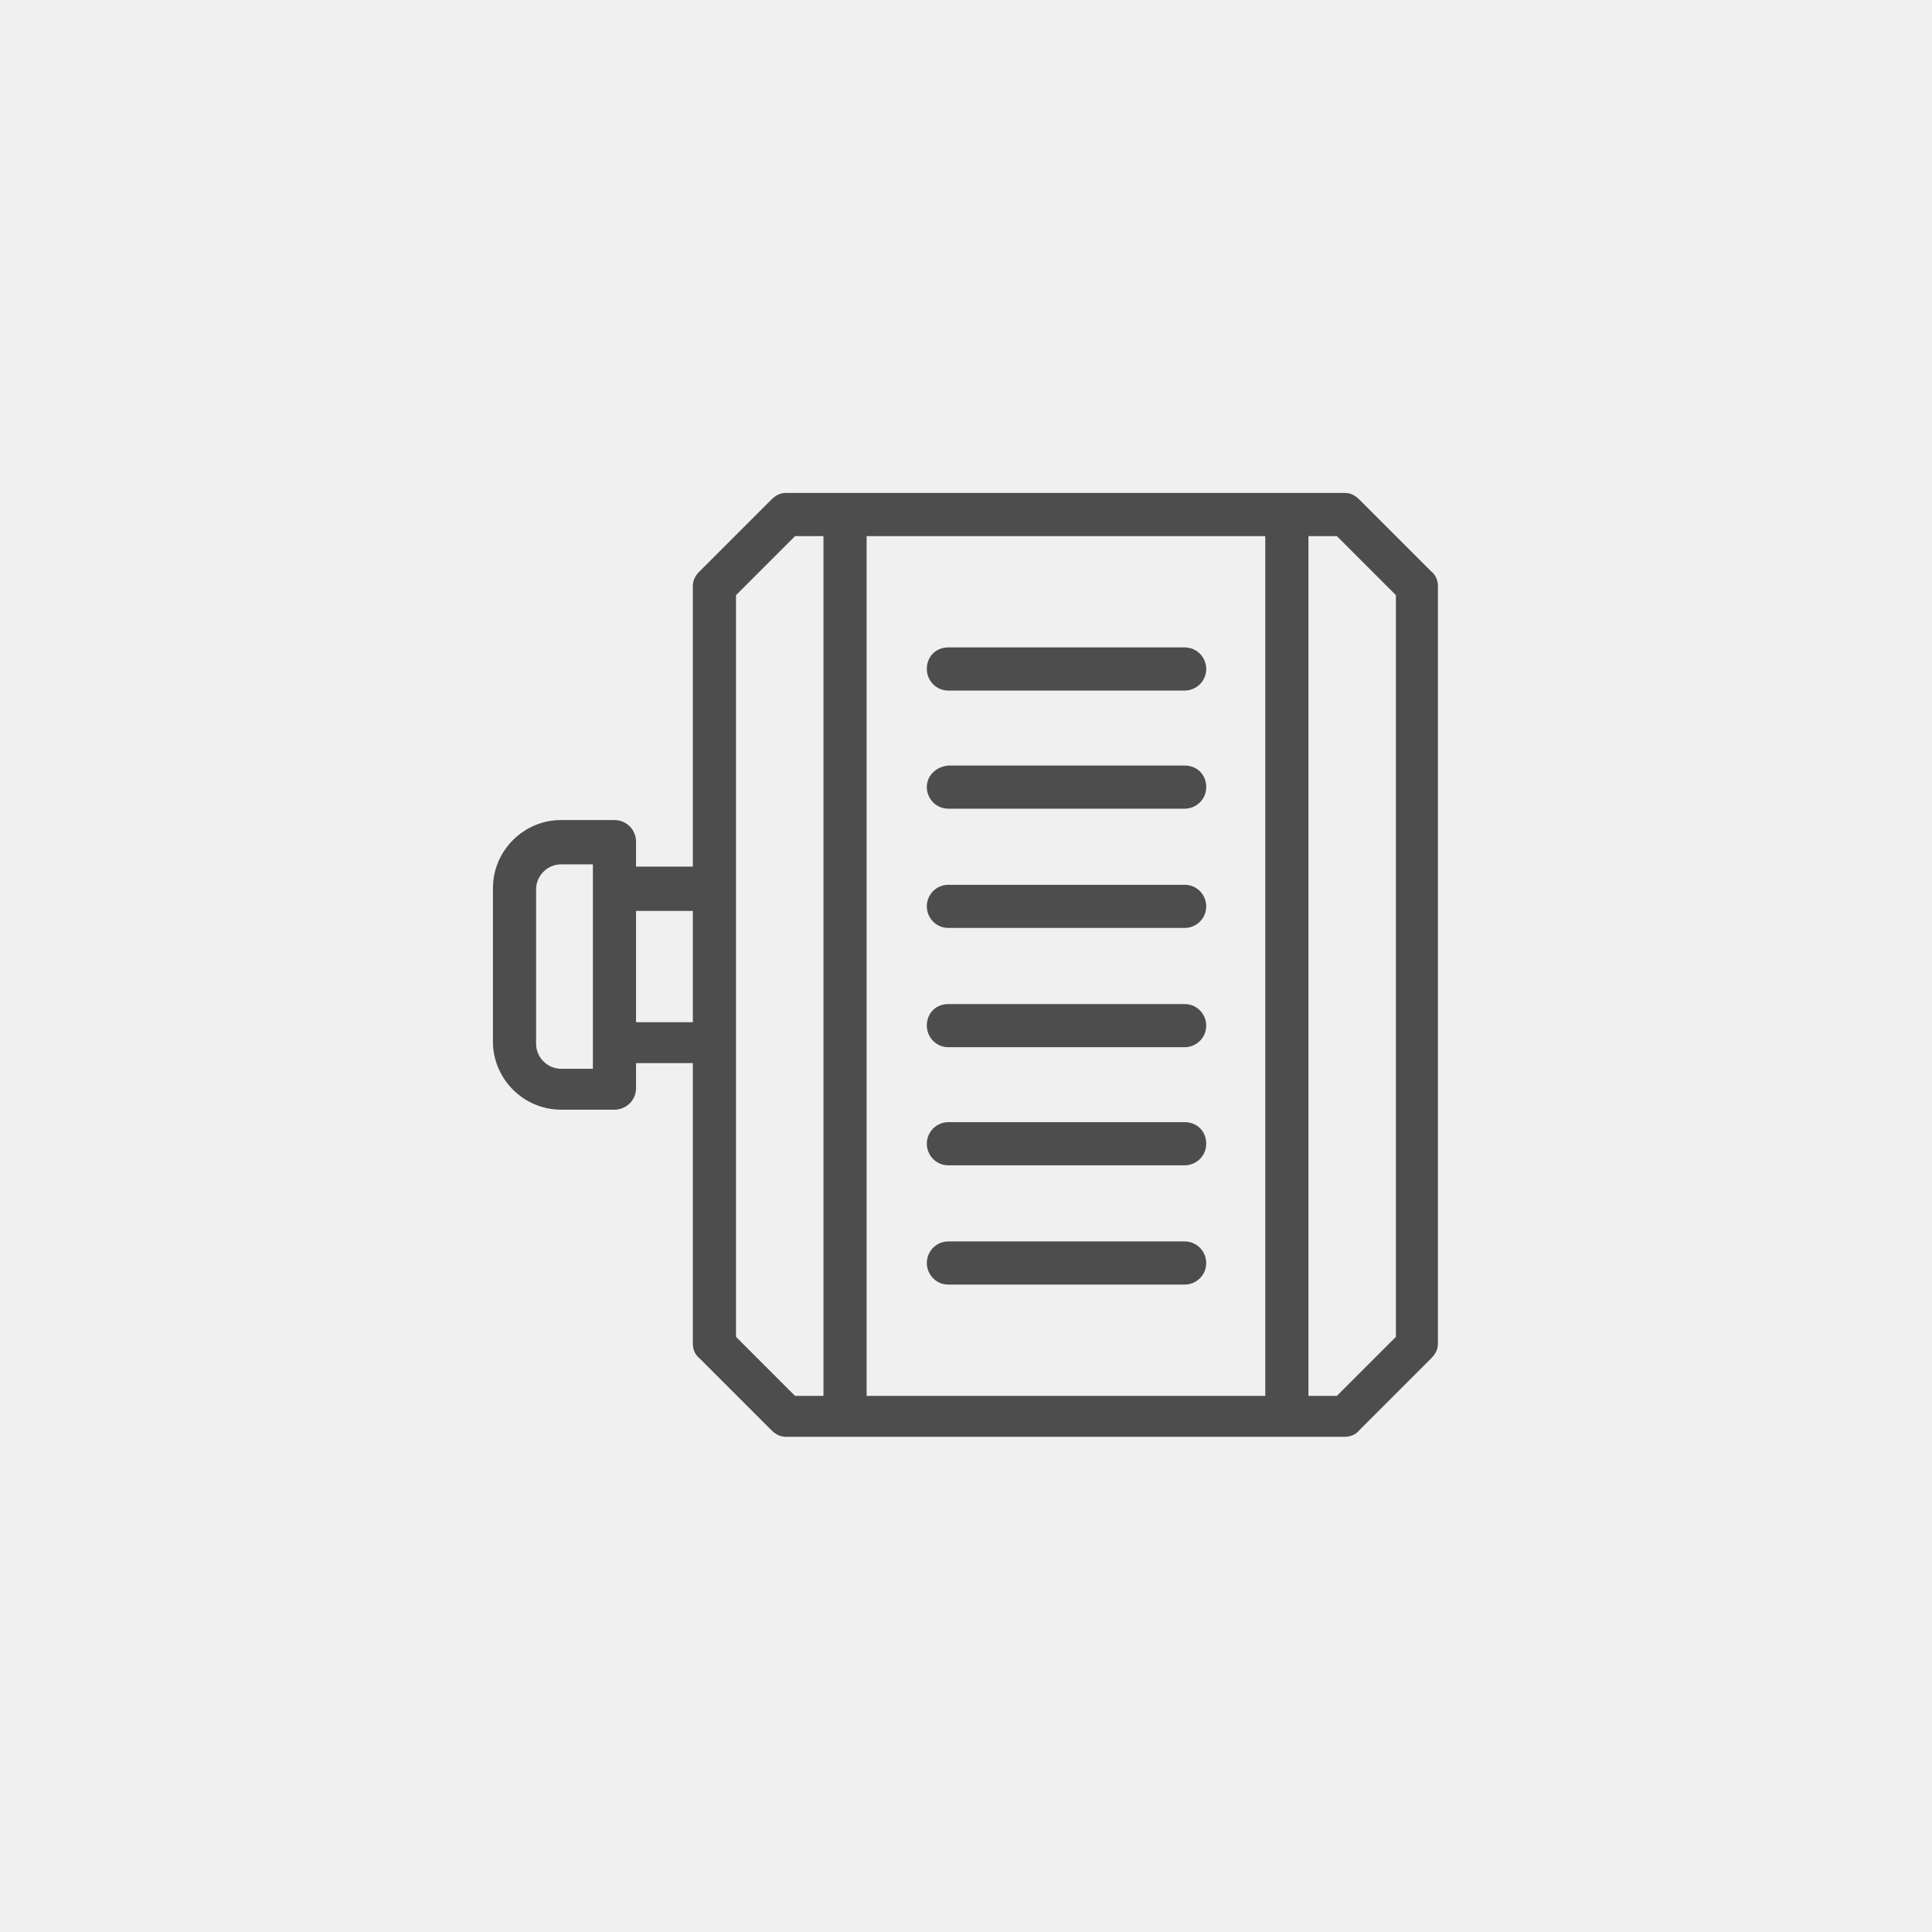
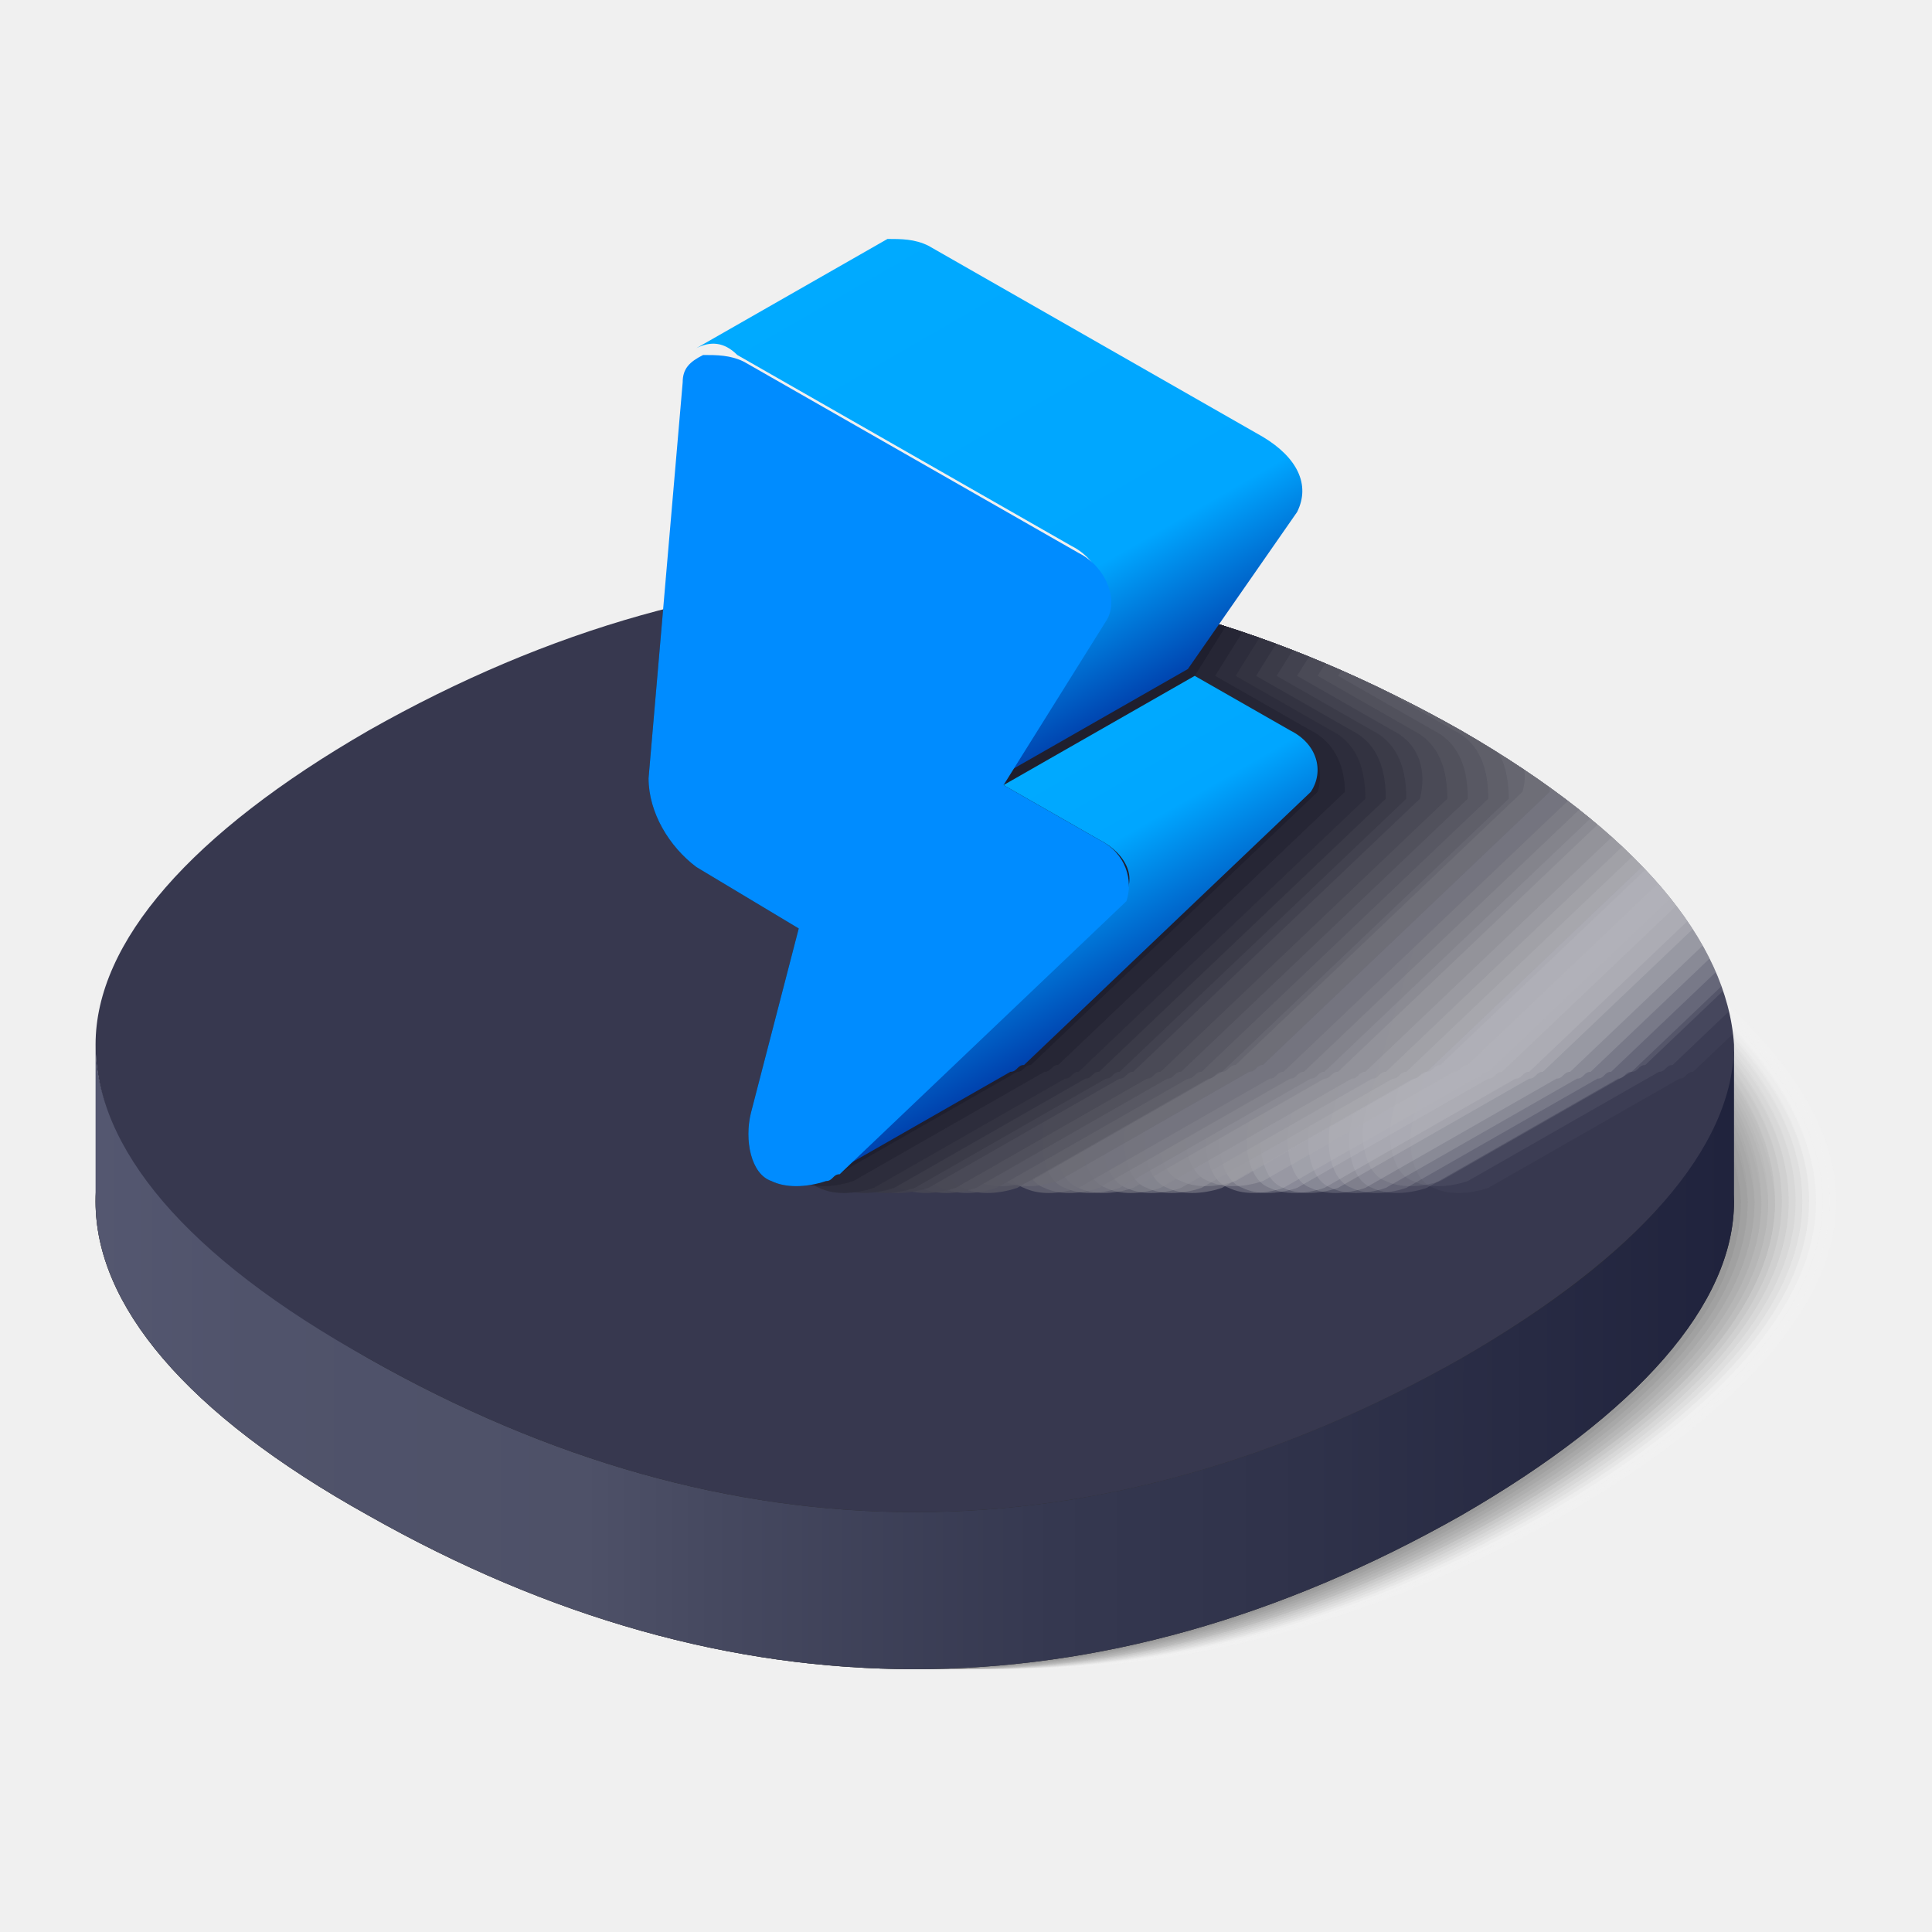
- <svg xmlns="http://www.w3.org/2000/svg" version="1.1" id="Layer_1" x="0px" y="0px" viewBox="0 0 170.1 170.1" style="enable-background:new 0 0 170.1 170.1;" xml:space="preserve">
+ <svg xmlns="http://www.w3.org/2000/svg" xmlns:xlink="http://www.w3.org/1999/xlink" version="1.1" id="Layer_2" x="0px" y="0px" viewBox="0 0 28.3 28.3" style="enable-background:new 0 0 28.3 28.3;" xml:space="preserve">
  <style type="text/css">
- 	.st0{fill:#4D4D4D;}
+ 	.st0{opacity:0;fill:#FFFFFF;}
+ 	.st1{opacity:3.030303e-02;fill:#FCFCFC;}
+ 	.st2{opacity:6.060606e-02;fill:#F9F9F9;}
+ 	.st3{opacity:9.090909e-02;fill:#F5F5F5;}
+ 	.st4{opacity:0.121;fill:#F2F2F2;}
+ 	.st5{opacity:0.151;fill:#EFEFEF;}
+ 	.st6{opacity:0.182;fill:#ECECEC;}
+ 	.st7{opacity:0.212;fill:#E8E8E8;}
+ 	.st8{opacity:0.242;fill:#E5E5E5;}
+ 	.st9{opacity:0.273;fill:#E2E2E2;}
+ 	.st10{opacity:0.303;fill:#DFDFDF;}
+ 	.st11{opacity:0.333;fill:#DBDBDB;}
+ 	.st12{opacity:0.364;fill:#D8D8D8;}
+ 	.st13{opacity:0.394;fill:#D5D5D5;}
+ 	.st14{opacity:0.424;fill:#D2D2D2;}
+ 	.st15{opacity:0.455;fill:#CECECE;}
+ 	.st16{opacity:0.485;fill:#CBCBCB;}
+ 	.st17{opacity:0.515;fill:#C8C8C8;}
+ 	.st18{opacity:0.545;fill:#C5C5C5;}
+ 	.st19{opacity:0.576;fill:#C1C1C1;}
+ 	.st20{opacity:0.606;fill:#BEBEBE;}
+ 	.st21{opacity:0.636;fill:#BBBBBB;}
+ 	.st22{opacity:0.667;fill:#B8B8B8;}
+ 	.st23{opacity:0.697;fill:#B4B4B4;}
+ 	.st24{opacity:0.727;fill:#B1B1B1;}
+ 	.st25{opacity:0.758;fill:#AEAEAE;}
+ 	.st26{opacity:0.788;fill:#ABABAB;}
+ 	.st27{opacity:0.818;fill:#A7A7A7;}
+ 	.st28{opacity:0.849;fill:#A4A4A4;}
+ 	.st29{opacity:0.879;fill:#A1A1A1;}
+ 	.st30{opacity:0.909;fill:#9E9E9E;}
+ 	.st31{opacity:0.939;fill:#9A9A9A;}
+ 	.st32{opacity:0.97;fill:#979797;}
+ 	.st33{fill:#949494;}
+ 	.st34{fill:#2E2E2E;}
+ 	.st35{fill:url(#SVGID_1_);}
+ 	.st36{fill:#37384F;}
+ 	.st37{clip-path:url(#SVGID_3_);}
+ 	.st38{opacity:3.030303e-02;fill:#F8F8F9;}
+ 	.st39{opacity:6.060606e-02;fill:#F1F1F2;}
+ 	.st40{opacity:9.090909e-02;fill:#EBEBEC;}
+ 	.st41{opacity:0.121;fill:#E4E4E6;}
+ 	.st42{opacity:0.151;fill:#DDDDDF;}
+ 	.st43{opacity:0.182;fill:#D6D6D9;}
+ 	.st44{opacity:0.212;fill:#CFCFD3;}
+ 	.st45{opacity:0.242;fill:#C9C9CC;}
+ 	.st46{opacity:0.273;fill:#C2C2C6;}
+ 	.st47{opacity:0.303;fill:#BBBBC0;}
+ 	.st48{opacity:0.333;fill:#B4B4B9;}
+ 	.st49{opacity:0.364;fill:#AEAEB3;}
+ 	.st50{opacity:0.394;fill:#A7A7AD;}
+ 	.st51{opacity:0.424;fill:#A0A0A6;}
+ 	.st52{opacity:0.455;fill:#9999A0;}
+ 	.st53{opacity:0.485;fill:#92929A;}
+ 	.st54{opacity:0.515;fill:#8C8C93;}
+ 	.st55{opacity:0.545;fill:#85858D;}
+ 	.st56{opacity:0.576;fill:#7E7E87;}
+ 	.st57{opacity:0.606;fill:#777780;}
+ 	.st58{opacity:0.636;fill:#70707A;}
+ 	.st59{opacity:0.667;fill:#6A6A74;}
+ 	.st60{opacity:0.697;fill:#63636D;}
+ 	.st61{opacity:0.727;fill:#5C5C67;}
+ 	.st62{opacity:0.758;fill:#555561;}
+ 	.st63{opacity:0.788;fill:#4F4F5A;}
+ 	.st64{opacity:0.818;fill:#484854;}
+ 	.st65{opacity:0.849;fill:#41414E;}
+ 	.st66{opacity:0.879;fill:#3A3A47;}
+ 	.st67{opacity:0.909;fill:#333341;}
+ 	.st68{opacity:0.939;fill:#2D2D3B;}
+ 	.st69{opacity:0.97;fill:#262634;}
+ 	.st70{fill:#1F1F2E;}
+ 	.st71{fill:url(#SVGID_4_);}
+ 	.st72{fill:url(#SVGID_5_);}
+ 	.st73{fill:#008CFF;}
</style>
  <g>
-     <path class="st0" d="M67.9,44l-6.3,6.3c-0.4,0.4-0.6,0.8-0.6,1.3v24.7h-5v-2.2c0-1-0.8-1.9-1.9-1.9h-4.7c-3.3,0-6,2.7-6,6v13.5   c0,3.3,2.7,6,6,6h4.7c1,0,1.9-0.8,1.9-1.9v-2.2h5v24.7c0,0.5,0.2,1,0.6,1.3l6.3,6.3c0.4,0.4,0.8,0.6,1.3,0.6h49.2   c0.5,0,1-0.2,1.3-0.6l6.3-6.3c0.4-0.4,0.6-0.8,0.6-1.3V51.6c0-0.5-0.2-1-0.6-1.3l-6.3-6.3c-0.4-0.4-0.8-0.6-1.3-0.6H69.2   C68.7,43.4,68.3,43.6,67.9,44z M76.3,122.9V47.2h35.1v75.7H76.3z M49.4,94.1c-1.2,0-2.2-1-2.2-2.2V78.3c0-1.2,1-2.2,2.2-2.2h2.8v18   H49.4z M56,90v-9.8h5V90H56z M70,122.9l-5.2-5.2V52.4l5.2-5.2h2.5v75.7H70z M117.7,47.2l5.2,5.2v65.3l-5.2,5.2h-2.5V47.2H117.7z" />
-     <path class="st0" d="M81.6,111.2c0,1,0.8,1.9,1.9,1.9h20.8c1,0,1.9-0.8,1.9-1.9c0-1-0.8-1.9-1.9-1.9H83.5   C82.4,109.3,81.6,110.2,81.6,111.2z" />
-     <path class="st0" d="M81.6,100.7c0,1,0.8,1.9,1.9,1.9h20.8c1,0,1.9-0.8,1.9-1.9s-0.8-1.9-1.9-1.9H83.5   C82.4,98.8,81.6,99.7,81.6,100.7z" />
-     <path class="st0" d="M81.6,90.3c0,1,0.8,1.9,1.9,1.9h20.8c1,0,1.9-0.8,1.9-1.9c0-1-0.8-1.9-1.9-1.9H83.5   C82.4,88.4,81.6,89.2,81.6,90.3z" />
-     <path class="st0" d="M81.6,79.8c0,1,0.8,1.9,1.9,1.9h20.8c1,0,1.9-0.8,1.9-1.9c0-1-0.8-1.9-1.9-1.9H83.5   C82.4,77.9,81.6,78.8,81.6,79.8z" />
-     <path class="st0" d="M81.6,69.3c0,1,0.8,1.9,1.9,1.9h20.8c1,0,1.9-0.8,1.9-1.9s-0.8-1.9-1.9-1.9H83.5   C82.4,67.5,81.6,68.3,81.6,69.3z" />
-     <path class="st0" d="M81.6,58.9c0,1,0.8,1.9,1.9,1.9h20.8c1,0,1.9-0.8,1.9-1.9c0-1-0.8-1.9-1.9-1.9H83.5   C82.4,57,81.6,57.8,81.6,58.9z" />
+     <g>
+       <path class="st0" d="M23,13c-5.3-3-10.7-3-16,0h0c-2.6,1.5-4,3.1-4,4.6c0,1.5,1.3,3.1,4,4.6c5.3,3,10.7,3,16,0    c2.6-1.5,4-3.1,4-4.6C27,16.1,25.6,14.5,23,13z" />
+       <path class="st1" d="M22.9,13c-5.3-3-10.7-3-16,0h0c-2.6,1.5-4,3.1-4,4.6c0,1.5,1.3,3.1,4,4.6c5.3,3,10.7,3,16,0    c2.6-1.5,4-3.1,4-4.6C26.9,16.1,25.6,14.5,22.9,13z" />
+       <path class="st2" d="M22.9,13c-5.3-3-10.7-3-16,0h0c-2.6,1.5-4,3.1-4,4.6c0,1.5,1.3,3.1,4,4.6c5.3,3,10.7,3,16,0    c2.6-1.5,4-3.1,4-4.6C26.9,16.1,25.5,14.5,22.9,13z" />
+       <path class="st3" d="M22.8,13c-5.3-3-10.7-3-16,0h0c-2.6,1.5-4,3.1-4,4.6c0,1.5,1.3,3.1,4,4.6c5.3,3,10.7,3,16,0    c2.6-1.5,4-3.1,4-4.6C26.8,16.1,25.5,14.5,22.8,13z" />
+       <path class="st4" d="M22.8,13c-5.3-3-10.7-3-16,0h0c-2.6,1.5-4,3.1-4,4.6c0,1.5,1.3,3.1,4,4.6c5.3,3,10.7,3,16,0    c2.6-1.5,4-3.1,4-4.6C26.8,16.1,25.4,14.5,22.8,13z" />
+       <path class="st5" d="M22.7,13c-5.3-3-10.7-3-16,0h0c-2.6,1.5-4,3.1-4,4.6c0,1.5,1.3,3.1,4,4.6c5.3,3,10.7,3,16,0    c2.6-1.5,4-3.1,4-4.6C26.7,16.1,25.4,14.5,22.7,13z" />
+       <path class="st6" d="M22.7,13c-5.3-3-10.7-3-16,0h0c-2.6,1.5-4,3.1-4,4.6c0,1.5,1.3,3.1,4,4.6c5.3,3,10.7,3,16,0    c2.6-1.5,4-3.1,4-4.6C26.7,16.1,25.3,14.5,22.7,13z" />
+       <path class="st7" d="M22.6,13c-5.3-3-10.7-3-16,0h0c-2.6,1.5-4,3.1-4,4.6c0,1.5,1.3,3.1,4,4.6c5.3,3,10.7,3,16,0    c2.6-1.5,4-3.1,4-4.6C26.6,16.1,25.3,14.5,22.6,13z" />
+       <path class="st8" d="M22.6,13c-5.3-3-10.7-3-16,0h0c-2.6,1.5-4,3.1-4,4.6c0,1.5,1.3,3.1,4,4.6c5.3,3,10.7,3,16,0    c2.6-1.5,4-3.1,4-4.6C26.6,16.1,25.2,14.5,22.6,13z" />
+       <path class="st9" d="M22.5,13c-5.3-3-10.7-3-16,0h0c-2.6,1.5-4,3.1-4,4.6c0,1.5,1.3,3.1,4,4.6c5.3,3,10.7,3,16,0    c2.6-1.5,4-3.1,4-4.6C26.5,16.1,25.2,14.5,22.5,13z" />
+       <path class="st10" d="M22.5,13c-5.3-3-10.7-3-16,0h0c-2.6,1.5-4,3.1-4,4.6c0,1.5,1.3,3.1,4,4.6c5.3,3,10.7,3,16,0    c2.6-1.5,4-3.1,4-4.6C26.5,16.1,25.1,14.5,22.5,13z" />
+       <path class="st11" d="M22.4,13c-5.3-3-10.7-3-16,0h0c-2.6,1.5-4,3.1-4,4.6c0,1.5,1.3,3.1,4,4.6c5.3,3,10.7,3,16,0    c2.6-1.5,4-3.1,4-4.6C26.4,16.1,25.1,14.5,22.4,13z" />
+       <path class="st12" d="M22.4,13c-5.3-3-10.7-3-16,0h0c-2.6,1.5-4,3.1-4,4.6c0,1.5,1.3,3.1,4,4.6c5.3,3,10.7,3,16,0    c2.6-1.5,4-3.1,4-4.6C26.4,16.1,25,14.5,22.4,13z" />
+       <path class="st13" d="M22.3,13c-5.3-3-10.7-3-16,0h0c-2.6,1.5-4,3.1-4,4.6c0,1.5,1.3,3.1,4,4.6c5.3,3,10.7,3,16,0    c2.6-1.5,4-3.1,4-4.6C26.3,16.1,25,14.5,22.3,13z" />
+       <path class="st14" d="M22.3,13c-5.3-3-10.7-3-16,0h0c-2.6,1.5-4,3.1-4,4.6c0,1.5,1.3,3.1,4,4.6c5.3,3,10.7,3,16,0    c2.6-1.5,4-3.1,4-4.6C26.3,16.1,24.9,14.5,22.3,13z" />
+       <path class="st15" d="M22.2,13c-5.3-3-10.7-3-16,0h0c-2.6,1.5-4,3.1-4,4.6c0,1.5,1.3,3.1,4,4.6c5.3,3,10.7,3,16,0    c2.6-1.5,4-3.1,4-4.6C26.2,16.1,24.9,14.5,22.2,13z" />
+       <path class="st16" d="M22.2,13c-5.3-3-10.7-3-16,0h0c-2.6,1.5-4,3.1-4,4.6c0,1.5,1.3,3.1,4,4.6c5.3,3,10.7,3,16,0    c2.6-1.5,4-3.1,4-4.6C26.2,16.1,24.8,14.5,22.2,13z" />
+       <path class="st17" d="M22.1,13c-5.3-3-10.7-3-16,0h0c-2.6,1.5-4,3.1-4,4.6c0,1.5,1.3,3.1,4,4.6c5.3,3,10.7,3,16,0    c2.6-1.5,4-3.1,4-4.6C26.1,16.1,24.8,14.5,22.1,13z" />
+       <path class="st18" d="M22.1,13c-5.3-3-10.7-3-16,0h0c-2.6,1.5-4,3.1-4,4.6c0,1.5,1.3,3.1,4,4.6c5.3,3,10.7,3,16,0    c2.6-1.5,4-3.1,4-4.6C26.1,16.1,24.7,14.5,22.1,13z" />
+       <path class="st19" d="M22,13c-5.3-3-10.7-3-16,0h0c-2.6,1.5-4,3.1-4,4.6c0,1.5,1.3,3.1,4,4.6c5.3,3,10.7,3,16,0    c2.6-1.5,4-3.1,4-4.6C26,16.1,24.7,14.5,22,13z" />
+       <path class="st20" d="M22,13c-5.3-3-10.7-3-16,0h0c-2.6,1.5-4,3.1-4,4.6c0,1.5,1.3,3.1,4,4.6c5.3,3,10.7,3,16,0    c2.6-1.5,4-3.1,4-4.6C26,16.1,24.6,14.5,22,13z" />
+       <path class="st21" d="M22,13c-5.3-3-10.7-3-16,0h0c-2.6,1.5-4,3.1-4,4.6c0,1.5,1.3,3.1,4,4.6c5.3,3,10.7,3,16,0    c2.6-1.5,4-3.1,4-4.6C25.9,16.1,24.6,14.5,22,13z" />
+       <path class="st22" d="M21.9,13c-5.3-3-10.7-3-16,0h0c-2.6,1.5-4,3.1-4,4.6c0,1.5,1.3,3.1,4,4.6c5.3,3,10.7,3,16,0    c2.6-1.5,4-3.1,4-4.6C25.9,16.1,24.5,14.5,21.9,13z" />
+       <path class="st23" d="M21.9,13c-5.3-3-10.7-3-16,0h0c-2.6,1.5-4,3.1-4,4.6c0,1.5,1.3,3.1,4,4.6c5.3,3,10.7,3,16,0    c2.6-1.5,4-3.1,4-4.6C25.8,16.1,24.5,14.5,21.9,13z" />
+       <path class="st24" d="M21.8,13c-5.3-3-10.7-3-16,0h0c-2.6,1.5-4,3.1-4,4.6c0,1.5,1.3,3.1,4,4.6c5.3,3,10.7,3,16,0    c2.6-1.5,4-3.1,4-4.6C25.8,16.1,24.4,14.5,21.8,13z" />
+       <path class="st25" d="M21.8,13c-5.3-3-10.7-3-16,0h0c-2.6,1.5-4,3.1-4,4.6c0,1.5,1.3,3.1,4,4.6c5.3,3,10.7,3,16,0    c2.6-1.5,4-3.1,4-4.6C25.7,16.1,24.4,14.5,21.8,13z" />
+       <path class="st26" d="M21.7,13c-5.3-3-10.7-3-16,0h0c-2.6,1.5-4,3.1-4,4.6c0,1.5,1.3,3.1,4,4.6c5.3,3,10.7,3,16,0    c2.6-1.5,4-3.1,4-4.6C25.7,16.1,24.3,14.5,21.7,13z" />
+       <path class="st27" d="M21.7,13c-5.3-3-10.7-3-16,0h0c-2.6,1.5-4,3.1-4,4.6c0,1.5,1.3,3.1,4,4.6c5.3,3,10.7,3,16,0    c2.6-1.5,4-3.1,4-4.6C25.6,16.1,24.3,14.5,21.7,13z" />
+       <path class="st28" d="M21.6,13c-5.3-3-10.7-3-16,0h0c-2.6,1.5-4,3.1-4,4.6c0,1.5,1.3,3.1,4,4.6c5.3,3,10.7,3,16,0    c2.6-1.5,4-3.1,4-4.6C25.6,16.1,24.2,14.5,21.6,13z" />
+       <path class="st29" d="M21.6,13c-5.3-3-10.7-3-16,0h0c-2.6,1.5-4,3.1-4,4.6c0,1.5,1.3,3.1,4,4.6c5.3,3,10.7,3,16,0    c2.6-1.5,4-3.1,4-4.6C25.5,16.1,24.2,14.5,21.6,13z" />
+       <path class="st30" d="M21.5,13c-5.3-3-10.7-3-16,0h0c-2.6,1.5-4,3.1-4,4.6c0,1.5,1.3,3.1,4,4.6c5.3,3,10.7,3,16,0    c2.6-1.5,4-3.1,4-4.6C25.5,16.1,24.1,14.5,21.5,13z" />
+       <path class="st31" d="M21.5,13c-5.3-3-10.7-3-16,0h0c-2.6,1.5-4,3.1-4,4.6c0,1.5,1.3,3.1,4,4.6c5.3,3,10.7,3,16,0    c2.6-1.5,4-3.1,4-4.6C25.4,16.1,24.1,14.5,21.5,13z" />
+       <path class="st32" d="M21.4,13c-5.3-3-10.7-3-16,0h0c-2.6,1.5-4,3.1-4,4.6c0,1.5,1.3,3.1,4,4.6c5.3,3,10.7,3,16,0    c2.6-1.5,4-3.1,4-4.6C25.4,16.1,24,14.5,21.4,13z" />
+       <path class="st33" d="M21.4,13c-5.3-3-10.7-3-16,0l0,0c-2.6,1.5-4,3.1-4,4.6c0,1.5,1.3,3.1,4,4.6c5.3,3,10.7,3,16,0    c2.6-1.5,4-3.1,4-4.6C25.3,16.1,24,14.5,21.4,13z" />
+     </g>
+     <g>
+       <path class="st34" d="M21.4,13c-5.3-3-10.7-3-16,0h0c-2.6,1.5-4,3.1-4,4.6c0,1.5,1.3,3.1,4,4.6c5.3,3,10.7,3,16,0    c2.6-1.5,4-3.1,4-4.6C25.3,16.1,24,14.5,21.4,13z" />
+       <linearGradient id="SVGID_1_" gradientUnits="userSpaceOnUse" x1="1.376" y1="19.914" x2="25.317" y2="19.914">
+         <stop offset="0" style="stop-color:#545770" />
+         <stop offset="9.538691e-02" style="stop-color:#50536B" />
+         <stop offset="0.3" style="stop-color:#4E5168" />
+         <stop offset="0.378" style="stop-color:#464960" />
+         <stop offset="0.587" style="stop-color:#353850" />
+         <stop offset="0.744" style="stop-color:#2F324A" />
+         <stop offset="1" style="stop-color:#20233D" />
+       </linearGradient>
+       <path class="st35" d="M21.4,19.9c-5.3,3-10.7,3-16,0c-2.6-1.5-4-3.1-4-4.6v2.3c0,1.5,1.3,3.1,4,4.6c5.3,3,10.7,3,16,0    c2.6-1.5,4-3.1,4-4.6v-2.3C25.3,16.9,24,18.4,21.4,19.9z" />
+       <path class="st36" d="M21.4,10.7c-5.3-3-10.7-3-16,0h0c-2.6,1.5-4,3.1-4,4.6c0,1.5,1.3,3.1,4,4.6c5.3,3,10.7,3,16,0    c2.6-1.5,4-3.1,4-4.6C25.3,13.8,24,12.2,21.4,10.7z" />
+     </g>
+     <g>
+       <defs>
+         <path id="SVGID_2_" d="M21.4,10.7c-5.3-3-10.7-3-16,0h0c-2.6,1.5-4,3.1-4,4.6c0,1.5,1.3,3.1,4,4.6c5.3,3,10.7,3,16,0     c2.6-1.5,4-3.1,4-4.6C25.3,13.8,24,12.2,21.4,10.7z" />
+       </defs>
+       <clipPath id="SVGID_3_">
+         <use xlink:href="#SVGID_2_" style="overflow:visible;" />
+       </clipPath>
+       <g class="st37">
+         <path class="st0" d="M28.8,10.7l-1.4-0.8l1.5-2.4c0.2-0.3,0-0.8-0.4-1l-4.9-2.8c-0.2-0.1-0.4-0.1-0.6-0.1l-2.8,1.6     c-0.1,0.1-0.2,0.2-0.2,0.4l-0.5,5.8c0,0.5,0.3,1,0.7,1.3l1.5,0.9l-0.7,2.8c-0.1,0.4,0,0.9,0.3,1c0.2,0.1,0.5,0.1,0.8,0     c0,0,0.1-0.1,0.1-0.1c0,0-0.1,0.1-0.1,0.1l2.8-1.6c0.1,0,0.1-0.1,0.2-0.1l4.2-4C29.4,11.3,29.2,10.9,28.8,10.7z" />
+         <path class="st38" d="M28.5,10.7l-1.4-0.8l1.5-2.4c0.2-0.3,0-0.8-0.4-1l-4.9-2.8c-0.2-0.1-0.4-0.1-0.6-0.1l-2.8,1.6     c-0.1,0.1-0.2,0.2-0.2,0.4l-0.5,5.8c0,0.5,0.3,1,0.7,1.3l1.5,0.9l-0.7,2.8c-0.1,0.4,0,0.9,0.3,1c0.2,0.1,0.5,0.1,0.8,0     c0,0,0.1-0.1,0.1-0.1c0,0-0.1,0.1-0.1,0.1l2.8-1.6c0.1,0,0.1-0.1,0.2-0.1l4.2-4C29.1,11.3,28.9,10.9,28.5,10.7z" />
+         <path class="st39" d="M28.2,10.7l-1.4-0.8l1.5-2.4c0.2-0.3,0-0.8-0.4-1L23,3.6c-0.2-0.1-0.4-0.1-0.6-0.1l-2.8,1.6     c-0.1,0.1-0.2,0.2-0.2,0.4l-0.5,5.8c0,0.5,0.3,1,0.7,1.3l1.5,0.9l-0.7,2.8c-0.1,0.4,0,0.9,0.3,1c0.2,0.1,0.5,0.1,0.8,0     c0,0,0.1-0.1,0.1-0.1c0,0-0.1,0.1-0.1,0.1l2.8-1.6c0.1,0,0.1-0.1,0.2-0.1l4.2-4C28.8,11.3,28.6,10.9,28.2,10.7z" />
+         <path class="st40" d="M27.9,10.7l-1.4-0.8L28,7.5c0.2-0.3,0-0.8-0.4-1l-4.9-2.8c-0.2-0.1-0.4-0.1-0.6-0.1l-2.8,1.6     c-0.1,0.1-0.2,0.2-0.2,0.4l-0.5,5.8c0,0.5,0.3,1,0.7,1.3l1.5,0.9L20,16.3c-0.1,0.4,0,0.9,0.3,1c0.2,0.1,0.5,0.1,0.8,0     c0,0,0.1-0.1,0.1-0.1c0,0-0.1,0.1-0.1,0.1l2.8-1.6c0.1,0,0.1-0.1,0.2-0.1l4.2-4C28.5,11.3,28.3,10.9,27.9,10.7z" />
+         <path class="st41" d="M27.6,10.7l-1.4-0.8l1.5-2.4c0.2-0.3,0-0.8-0.4-1l-4.9-2.8c-0.2-0.1-0.4-0.1-0.6-0.1L19,5.2     c-0.1,0.1-0.2,0.2-0.2,0.4l-0.5,5.8c0,0.5,0.3,1,0.7,1.3l1.5,0.9l-0.7,2.8c-0.1,0.4,0,0.9,0.3,1c0.2,0.1,0.5,0.1,0.8,0     c0,0,0.1-0.1,0.1-0.1c0,0-0.1,0.1-0.1,0.1l2.8-1.6c0.1,0,0.1-0.1,0.2-0.1l4.2-4C28.2,11.3,28,10.9,27.6,10.7z" />
+         <path class="st42" d="M27.3,10.7l-1.4-0.8l1.5-2.4c0.2-0.3,0-0.8-0.4-1l-4.9-2.8c-0.2-0.1-0.4-0.1-0.6-0.1l-2.8,1.6     c-0.1,0.1-0.2,0.2-0.2,0.4l-0.5,5.8c0,0.5,0.3,1,0.7,1.3l1.5,0.9l-0.7,2.8c-0.1,0.4,0,0.9,0.3,1c0.2,0.1,0.5,0.1,0.8,0     c0,0,0.1-0.1,0.1-0.1c0,0-0.1,0.1-0.1,0.1l2.8-1.6c0.1,0,0.1-0.1,0.2-0.1l4.2-4C27.9,11.3,27.7,10.9,27.3,10.7z" />
+         <path class="st43" d="M27,10.7l-1.4-0.8l1.5-2.4c0.2-0.3,0-0.8-0.4-1l-4.9-2.8c-0.2-0.1-0.4-0.1-0.6-0.1l-2.8,1.6     c-0.1,0.1-0.2,0.2-0.2,0.4l-0.5,5.8c0,0.5,0.3,1,0.7,1.3l1.5,0.9l-0.7,2.8c-0.1,0.4,0,0.9,0.3,1c0.2,0.1,0.5,0.1,0.8,0     c0,0,0.1-0.1,0.1-0.1c0,0-0.1,0.1-0.1,0.1l2.8-1.6c0.1,0,0.1-0.1,0.2-0.1l4.2-4C27.6,11.3,27.4,10.9,27,10.7z" />
+         <path class="st44" d="M26.7,10.7l-1.4-0.8l1.5-2.4c0.2-0.3,0-0.8-0.4-1l-4.9-2.8c-0.2-0.1-0.4-0.1-0.6-0.1l-2.8,1.6     c-0.1,0.1-0.2,0.2-0.2,0.4l-0.5,5.8c0,0.5,0.3,1,0.7,1.3l1.5,0.9l-0.7,2.8c-0.1,0.4,0,0.9,0.3,1c0.2,0.1,0.5,0.1,0.8,0     c0,0,0.1-0.1,0.1-0.1c0,0-0.1,0.1-0.1,0.1l2.8-1.6c0.1,0,0.1-0.1,0.2-0.1l4.2-4C27.3,11.3,27.1,10.9,26.7,10.7z" />
+         <path class="st45" d="M26.4,10.7L25,9.9l1.5-2.4c0.2-0.3,0-0.8-0.4-1l-4.9-2.8c-0.2-0.1-0.4-0.1-0.6-0.1l-2.8,1.6     c-0.1,0.1-0.2,0.2-0.2,0.4L17,11.4c0,0.5,0.3,1,0.7,1.3l1.5,0.9l-0.7,2.8c-0.1,0.4,0,0.9,0.3,1c0.2,0.1,0.5,0.1,0.8,0     c0,0,0.1-0.1,0.1-0.1c0,0-0.1,0.1-0.1,0.1l2.8-1.6c0.1,0,0.1-0.1,0.2-0.1l4.2-4C27,11.3,26.8,10.9,26.4,10.7z" />
+         <path class="st46" d="M26.1,10.7l-1.4-0.8l1.5-2.4c0.2-0.3,0-0.8-0.4-1l-4.9-2.8c-0.2-0.1-0.4-0.1-0.6-0.1l-2.8,1.6     c-0.1,0.1-0.2,0.2-0.2,0.4l-0.5,5.8c0,0.5,0.3,1,0.7,1.3l1.5,0.9l-0.7,2.8c-0.1,0.4,0,0.9,0.3,1c0.2,0.1,0.5,0.1,0.8,0     c0,0,0.1-0.1,0.1-0.1c0,0-0.1,0.1-0.1,0.1l2.8-1.6c0.1,0,0.1-0.1,0.2-0.1l4.2-4C26.7,11.3,26.5,10.9,26.1,10.7z" />
+         <path class="st47" d="M25.8,10.7l-1.4-0.8l1.5-2.4c0.2-0.3,0-0.8-0.4-1l-4.9-2.8c-0.2-0.1-0.4-0.1-0.6-0.1l-2.8,1.6     C17,5.3,17,5.4,16.9,5.6l-0.5,5.8c0,0.5,0.3,1,0.7,1.3l1.5,0.9l-0.7,2.8c-0.1,0.4,0,0.9,0.3,1c0.2,0.1,0.5,0.1,0.8,0     c0,0,0.1-0.1,0.1-0.1c0,0-0.1,0.1-0.1,0.1l2.8-1.6c0.1,0,0.1-0.1,0.2-0.1l4.2-4C26.4,11.3,26.2,10.9,25.8,10.7z" />
+         <path class="st48" d="M25.5,10.7l-1.4-0.8l1.5-2.4c0.2-0.3,0-0.8-0.4-1l-4.9-2.8c-0.2-0.1-0.4-0.1-0.6-0.1l-2.8,1.6     c-0.1,0.1-0.2,0.2-0.2,0.4l-0.5,5.8c0,0.5,0.3,1,0.7,1.3l1.5,0.9l-0.7,2.8c-0.1,0.4,0,0.9,0.3,1c0.2,0.1,0.5,0.1,0.8,0     c0,0,0.1-0.1,0.1-0.1c0,0-0.1,0.1-0.1,0.1l2.8-1.6c0.1,0,0.1-0.1,0.2-0.1l4.2-4C26.1,11.3,25.9,10.9,25.5,10.7z" />
+         <path class="st49" d="M25.2,10.7l-1.4-0.8l1.5-2.4c0.2-0.3,0-0.8-0.4-1L20,3.6c-0.2-0.1-0.4-0.1-0.6-0.1l-2.8,1.6     c-0.1,0.1-0.2,0.2-0.2,0.4l-0.5,5.8c0,0.5,0.3,1,0.7,1.3l1.5,0.9l-0.7,2.8c-0.1,0.4,0,0.9,0.3,1c0.2,0.1,0.5,0.1,0.8,0     c0,0,0.1-0.1,0.1-0.1c0,0-0.1,0.1-0.1,0.1l2.8-1.6c0.1,0,0.1-0.1,0.2-0.1l4.2-4C25.8,11.3,25.6,10.9,25.2,10.7z" />
+         <path class="st50" d="M24.9,10.7l-1.4-0.8L25,7.5c0.2-0.3,0-0.8-0.4-1l-4.9-2.8c-0.2-0.1-0.4-0.1-0.6-0.1l-2.8,1.6     C16.1,5.3,16,5.4,16,5.6l-0.5,5.8c0,0.5,0.3,1,0.7,1.3l1.5,0.9L17,16.3c-0.1,0.4,0,0.9,0.3,1c0.2,0.1,0.5,0.1,0.8,0     c0,0,0.1-0.1,0.1-0.1c0,0-0.1,0.1-0.1,0.1l2.8-1.6c0.1,0,0.1-0.1,0.2-0.1l4.2-4C25.5,11.3,25.3,10.9,24.9,10.7z" />
+         <path class="st51" d="M24.6,10.7l-1.4-0.8l1.5-2.4c0.2-0.3,0-0.8-0.4-1l-4.9-2.8c-0.2-0.1-0.4-0.1-0.6-0.1L16,5.2     c-0.1,0.1-0.2,0.2-0.2,0.4l-0.5,5.8c0,0.5,0.3,1,0.7,1.3l1.5,0.9l-0.7,2.8c-0.1,0.4,0,0.9,0.3,1c0.2,0.1,0.5,0.1,0.8,0     c0,0,0.1-0.1,0.1-0.1c0,0-0.1,0.1-0.1,0.1l2.8-1.6c0.1,0,0.1-0.1,0.2-0.1l4.2-4C25.2,11.3,25,10.9,24.6,10.7z" />
+         <path class="st52" d="M24.3,10.7l-1.4-0.8l1.5-2.4c0.2-0.3,0-0.8-0.4-1l-4.9-2.8c-0.2-0.1-0.4-0.1-0.6-0.1l-2.8,1.6     c-0.1,0.1-0.2,0.2-0.2,0.4l-0.5,5.8c0,0.5,0.3,1,0.7,1.3l1.5,0.9l-0.7,2.8c-0.1,0.4,0,0.9,0.3,1c0.2,0.1,0.5,0.1,0.8,0     c0,0,0.1-0.1,0.1-0.1c0,0-0.1,0.1-0.1,0.1l2.8-1.6c0.1,0,0.1-0.1,0.2-0.1l4.2-4C24.9,11.3,24.7,10.9,24.3,10.7z" />
+         <path class="st53" d="M24,10.7l-1.4-0.8l1.5-2.4c0.2-0.3,0-0.8-0.4-1l-4.9-2.8c-0.2-0.1-0.4-0.1-0.6-0.1l-2.8,1.6     c-0.1,0.1-0.2,0.2-0.2,0.4l-0.5,5.8c0,0.5,0.3,1,0.7,1.3l1.5,0.9l-0.7,2.8c-0.1,0.4,0,0.9,0.3,1c0.2,0.1,0.5,0.1,0.8,0     c0,0,0.1-0.1,0.1-0.1c0,0-0.1,0.1-0.1,0.1l2.8-1.6c0.1,0,0.1-0.1,0.2-0.1l4.2-4C24.6,11.3,24.4,10.9,24,10.7z" />
+         <path class="st54" d="M23.7,10.7l-1.4-0.8l1.5-2.4c0.2-0.3,0-0.8-0.4-1l-4.9-2.8c-0.2-0.1-0.4-0.1-0.6-0.1l-2.8,1.6     c-0.1,0.1-0.2,0.2-0.2,0.4l-0.5,5.8c0,0.5,0.3,1,0.7,1.3l1.5,0.9l-0.7,2.8c-0.1,0.4,0,0.9,0.3,1c0.2,0.1,0.5,0.1,0.8,0     c0,0,0.1-0.1,0.1-0.1c0,0-0.1,0.1-0.1,0.1l2.8-1.6c0.1,0,0.1-0.1,0.2-0.1l4.2-4C24.3,11.3,24.1,10.9,23.7,10.7z" />
+         <path class="st55" d="M23.4,10.7L22,9.9l1.5-2.4c0.2-0.3,0-0.8-0.4-1l-4.9-2.8c-0.2-0.1-0.4-0.1-0.6-0.1l-2.8,1.6     c-0.1,0.1-0.2,0.2-0.2,0.4L14,11.4c0,0.5,0.3,1,0.7,1.3l1.5,0.9l-0.7,2.8c-0.1,0.4,0,0.9,0.3,1c0.2,0.1,0.5,0.1,0.8,0     c0,0,0.1-0.1,0.1-0.1c0,0-0.1,0.1-0.1,0.1l2.8-1.6c0.1,0,0.1-0.1,0.2-0.1l4.2-4C24,11.3,23.8,10.9,23.4,10.7z" />
+         <path class="st56" d="M23.1,10.7l-1.4-0.8l1.5-2.4c0.2-0.3,0-0.8-0.4-1l-4.9-2.8c-0.2-0.1-0.4-0.1-0.6-0.1l-2.8,1.6     c-0.1,0.1-0.2,0.2-0.2,0.4l-0.5,5.8c0,0.5,0.3,1,0.7,1.3l1.5,0.9l-0.7,2.8c-0.1,0.4,0,0.9,0.3,1c0.2,0.1,0.5,0.1,0.8,0     c0,0,0.1-0.1,0.1-0.1c0,0-0.1,0.1-0.1,0.1l2.8-1.6c0.1,0,0.1-0.1,0.2-0.1l4.2-4C23.6,11.3,23.5,10.9,23.1,10.7z" />
+         <path class="st57" d="M22.8,10.7l-1.4-0.8l1.5-2.4c0.2-0.3,0-0.8-0.4-1l-4.9-2.8c-0.2-0.1-0.4-0.1-0.6-0.1l-2.8,1.6     c-0.1,0.1-0.2,0.2-0.2,0.4l-0.5,5.8c0,0.5,0.3,1,0.7,1.3l1.5,0.9l-0.7,2.8c-0.1,0.4,0,0.9,0.3,1c0.2,0.1,0.5,0.1,0.8,0     c0,0,0.1-0.1,0.1-0.1c0,0-0.1,0.1-0.1,0.1l2.8-1.6c0.1,0,0.1-0.1,0.2-0.1l4.2-4C23.3,11.3,23.2,10.9,22.8,10.7z" />
+         <path class="st58" d="M22.5,10.7l-1.4-0.8l1.5-2.4c0.2-0.3,0-0.8-0.4-1l-4.9-2.8c-0.2-0.1-0.4-0.1-0.6-0.1l-2.8,1.6     c-0.1,0.1-0.2,0.2-0.2,0.4l-0.5,5.8c0,0.5,0.3,1,0.7,1.3l1.5,0.9l-0.7,2.8c-0.1,0.4,0,0.9,0.3,1c0.2,0.1,0.5,0.1,0.8,0     c0,0,0.1-0.1,0.1-0.1c0,0-0.1,0.1-0.1,0.1l2.8-1.6c0.1,0,0.1-0.1,0.2-0.1l4.2-4C23,11.3,22.9,10.9,22.5,10.7z" />
+         <path class="st59" d="M22.2,10.7l-1.4-0.8l1.5-2.4c0.2-0.3,0-0.8-0.4-1L17,3.6c-0.2-0.1-0.4-0.1-0.6-0.1l-2.8,1.6     c-0.1,0.1-0.2,0.2-0.2,0.4l-0.5,5.8c0,0.5,0.3,1,0.7,1.3l1.5,0.9l-0.7,2.8c-0.1,0.4,0,0.9,0.3,1c0.2,0.1,0.5,0.1,0.8,0     c0,0,0.1-0.1,0.1-0.1c0,0-0.1,0.1-0.1,0.1l2.8-1.6c0.1,0,0.1-0.1,0.2-0.1l4.2-4C22.7,11.3,22.6,10.9,22.2,10.7z" />
+         <path class="st60" d="M21.9,10.7l-1.4-0.8L22,7.5c0.2-0.3,0-0.8-0.4-1l-4.9-2.8c-0.2-0.1-0.4-0.1-0.6-0.1l-2.8,1.6     C13.1,5.3,13,5.4,13,5.6l-0.5,5.8c0,0.5,0.3,1,0.7,1.3l1.5,0.9L14,16.3c-0.1,0.4,0,0.9,0.3,1c0.2,0.1,0.5,0.1,0.8,0     c0,0,0.1-0.1,0.1-0.1c0,0-0.1,0.1-0.1,0.1l2.8-1.6c0.1,0,0.1-0.1,0.2-0.1l4.2-4C22.4,11.3,22.3,10.9,21.9,10.7z" />
+         <path class="st61" d="M21.6,10.7l-1.4-0.8l1.5-2.4c0.2-0.3,0-0.8-0.4-1l-4.9-2.8c-0.2-0.1-0.4-0.1-0.6-0.1L13,5.2     c-0.1,0.1-0.2,0.2-0.2,0.4l-0.5,5.8c0,0.5,0.3,1,0.7,1.3l1.5,0.9l-0.7,2.8c-0.1,0.4,0,0.9,0.3,1c0.2,0.1,0.5,0.1,0.8,0     c0,0,0.1-0.1,0.1-0.1c0,0-0.1,0.1-0.1,0.1l2.8-1.6c0.1,0,0.1-0.1,0.2-0.1l4.2-4C22.1,11.3,22,10.9,21.6,10.7z" />
+         <path class="st62" d="M21.3,10.7l-1.4-0.8l1.5-2.4c0.2-0.3,0-0.8-0.4-1l-4.9-2.8c-0.2-0.1-0.4-0.1-0.6-0.1l-2.8,1.6     c-0.1,0.1-0.2,0.2-0.2,0.4l-0.5,5.8c0,0.5,0.3,1,0.7,1.3l1.5,0.9l-0.7,2.8c-0.1,0.4,0,0.9,0.3,1c0.2,0.1,0.5,0.1,0.8,0     c0,0,0.1-0.1,0.1-0.1c0,0-0.1,0.1-0.1,0.1l2.8-1.6c0.1,0,0.1-0.1,0.2-0.1l4.2-4C21.8,11.3,21.7,10.9,21.3,10.7z" />
+         <path class="st63" d="M21,10.7l-1.4-0.8l1.5-2.4c0.2-0.3,0-0.8-0.4-1l-4.9-2.8c-0.2-0.1-0.4-0.1-0.6-0.1l-2.8,1.6     c-0.1,0.1-0.2,0.2-0.2,0.4l-0.5,5.8c0,0.5,0.3,1,0.7,1.3l1.5,0.9l-0.7,2.8c-0.1,0.4,0,0.9,0.3,1c0.2,0.1,0.5,0.1,0.8,0     c0,0,0.1-0.1,0.1-0.1c0,0-0.1,0.1-0.1,0.1l2.8-1.6c0.1,0,0.1-0.1,0.2-0.1l4.2-4C21.5,11.3,21.4,10.9,21,10.7z" />
+         <path class="st64" d="M20.7,10.7l-1.4-0.8l1.5-2.4c0.2-0.3,0-0.8-0.4-1l-4.9-2.8c-0.2-0.1-0.4-0.1-0.6-0.1l-2.8,1.6     c-0.1,0.1-0.2,0.2-0.2,0.4l-0.5,5.8c0,0.5,0.3,1,0.7,1.3l1.5,0.9l-0.7,2.8c-0.1,0.4,0,0.9,0.3,1c0.2,0.1,0.5,0.1,0.8,0     c0,0,0.1-0.1,0.1-0.1c0,0-0.1,0.1-0.1,0.1l2.8-1.6c0.1,0,0.1-0.1,0.2-0.1l4.2-4C21.2,11.3,21.1,10.9,20.7,10.7z" />
+         <path class="st65" d="M20.4,10.7L19,9.9l1.5-2.4c0.2-0.3,0-0.8-0.4-1l-4.9-2.8c-0.2-0.1-0.4-0.1-0.6-0.1l-2.8,1.6     c-0.1,0.1-0.2,0.2-0.2,0.4L11,11.4c0,0.5,0.3,1,0.7,1.3l1.5,0.9l-0.7,2.8c-0.1,0.4,0,0.9,0.3,1c0.2,0.1,0.5,0.1,0.8,0     c0,0,0.1-0.1,0.1-0.1c0,0-0.1,0.1-0.1,0.1l2.8-1.6c0.1,0,0.1-0.1,0.2-0.1l4.2-4C20.9,11.3,20.8,10.9,20.4,10.7z" />
+         <path class="st66" d="M20.1,10.7l-1.4-0.8l1.5-2.4c0.2-0.3,0-0.8-0.4-1l-4.9-2.8c-0.2-0.1-0.4-0.1-0.6-0.1l-2.8,1.6     c-0.1,0.1-0.2,0.2-0.2,0.4l-0.5,5.8c0,0.5,0.3,1,0.7,1.3l1.5,0.9l-0.7,2.8c-0.1,0.4,0,0.9,0.3,1c0.2,0.1,0.5,0.1,0.8,0     c0,0,0.1-0.1,0.1-0.1c0,0-0.1,0.1-0.1,0.1l2.8-1.6c0.1,0,0.1-0.1,0.2-0.1l4.2-4C20.6,11.3,20.5,10.9,20.1,10.7z" />
+         <path class="st67" d="M19.8,10.7l-1.4-0.8l1.5-2.4c0.2-0.3,0-0.8-0.4-1l-4.9-2.8c-0.2-0.1-0.4-0.1-0.6-0.1l-2.8,1.6     c-0.1,0.1-0.2,0.2-0.2,0.4l-0.5,5.8c0,0.5,0.3,1,0.7,1.3l1.5,0.9l-0.7,2.8c-0.1,0.4,0,0.9,0.3,1c0.2,0.1,0.5,0.1,0.8,0     c0,0,0.1-0.1,0.1-0.1c0,0-0.1,0.1-0.1,0.1l2.8-1.6c0.1,0,0.1-0.1,0.2-0.1l4.2-4C20.3,11.3,20.2,10.9,19.8,10.7z" />
+         <path class="st68" d="M19.5,10.7l-1.4-0.8l1.5-2.4c0.2-0.3,0-0.8-0.4-1l-4.9-2.8c-0.2-0.1-0.4-0.1-0.6-0.1l-2.8,1.6     c-0.1,0.1-0.2,0.2-0.2,0.4l-0.5,5.8c0,0.5,0.3,1,0.7,1.3l1.5,0.9l-0.7,2.8c-0.1,0.4,0,0.9,0.3,1c0.2,0.1,0.5,0.1,0.8,0     c0,0,0.1-0.1,0.1-0.1c0,0-0.1,0.1-0.1,0.1l2.8-1.6c0.1,0,0.1-0.1,0.2-0.1l4.2-4C20,11.3,19.9,10.9,19.5,10.7z" />
+         <path class="st69" d="M19.2,10.7l-1.4-0.8l1.5-2.4c0.2-0.3,0-0.8-0.4-1L14,3.6c-0.2-0.1-0.4-0.1-0.6-0.1l-2.8,1.6     c-0.1,0.1-0.2,0.2-0.2,0.4l-0.5,5.8c0,0.5,0.3,1,0.7,1.3l1.5,0.9l-0.7,2.8c-0.1,0.4,0,0.9,0.3,1c0.2,0.1,0.5,0.1,0.8,0     c0,0,0.1-0.1,0.1-0.1c0,0-0.1,0.1-0.1,0.1l2.8-1.6c0.1,0,0.1-0.1,0.2-0.1l4.2-4C19.7,11.3,19.6,10.9,19.2,10.7z" />
+         <path class="st70" d="M18.9,10.7l-1.4-0.8L19,7.5c0.2-0.3,0-0.8-0.4-1l-4.9-2.8c-0.2-0.1-0.4-0.1-0.6-0.1l-2.8,1.6     C10.1,5.3,10,5.4,10,5.6l-0.5,5.8c0,0.5,0.3,1,0.7,1.3l1.5,0.9L11,16.3c-0.1,0.4,0,0.9,0.3,1c0.2,0.1,0.5,0.1,0.8,0     c0,0,0.1-0.1,0.1-0.1c0,0-0.1,0.1-0.1,0.1l2.8-1.6c0.1,0,0.1-0.1,0.2-0.1l4.2-4C19.4,11.3,19.3,10.9,18.9,10.7z" />
+       </g>
+     </g>
+     <g>
+       <linearGradient id="SVGID_4_" gradientUnits="userSpaceOnUse" x1="14.221" y1="11.736" x2="16.094" y2="14.979">
+         <stop offset="0" style="stop-color:#00AAFF" />
+         <stop offset="4.649715e-02" style="stop-color:#00A9FF" />
+         <stop offset="0.416" style="stop-color:#00A6FF" />
+         <stop offset="1" style="stop-color:#0041AD" />
+       </linearGradient>
+       <path class="st71" d="M18.9,10.7l-1.4-0.8l-2.8,1.6l1.4,0.8c0.4,0.2,0.6,0.6,0.3,0.9l-4.2,4c-0.1,0-0.1,0.1-0.2,0.1l2.8-1.6    c0.1,0,0.1-0.1,0.2-0.1l4.2-4C19.4,11.3,19.3,10.9,18.9,10.7z" />
+       <linearGradient id="SVGID_5_" gradientUnits="userSpaceOnUse" x1="13.147" y1="3.497" x2="16.983" y2="10.142">
+         <stop offset="0" style="stop-color:#00AAFF" />
+         <stop offset="8.181613e-02" style="stop-color:#00A9FF" />
+         <stop offset="0.732" style="stop-color:#00A6FF" />
+         <stop offset="1" style="stop-color:#0041AD" />
+       </linearGradient>
+       <path class="st72" d="M18.5,6.4l-4.9-2.8c-0.2-0.1-0.4-0.1-0.6-0.1l-2.8,1.6c0.2-0.1,0.4-0.1,0.6,0.1l4.9,2.8    c0.4,0.2,0.6,0.7,0.4,1l-1.5,2.4l2.8-1.6L19,7.5C19.2,7.1,19,6.7,18.5,6.4z" />
+       <path class="st73" d="M16.1,12.3l-1.4-0.8l1.5-2.4c0.2-0.3,0-0.8-0.4-1l-4.9-2.8c-0.2-0.1-0.4-0.1-0.6-0.1C10.1,5.3,10,5.4,10,5.6    l-0.5,5.8c0,0.5,0.3,1,0.7,1.3l1.5,0.9L11,16.3c-0.1,0.4,0,0.9,0.3,1c0.2,0.1,0.5,0.1,0.8,0c0.1,0,0.1-0.1,0.2-0.1l4.2-4    C16.6,12.9,16.5,12.5,16.1,12.3z" />
+     </g>
  </g>
</svg>
